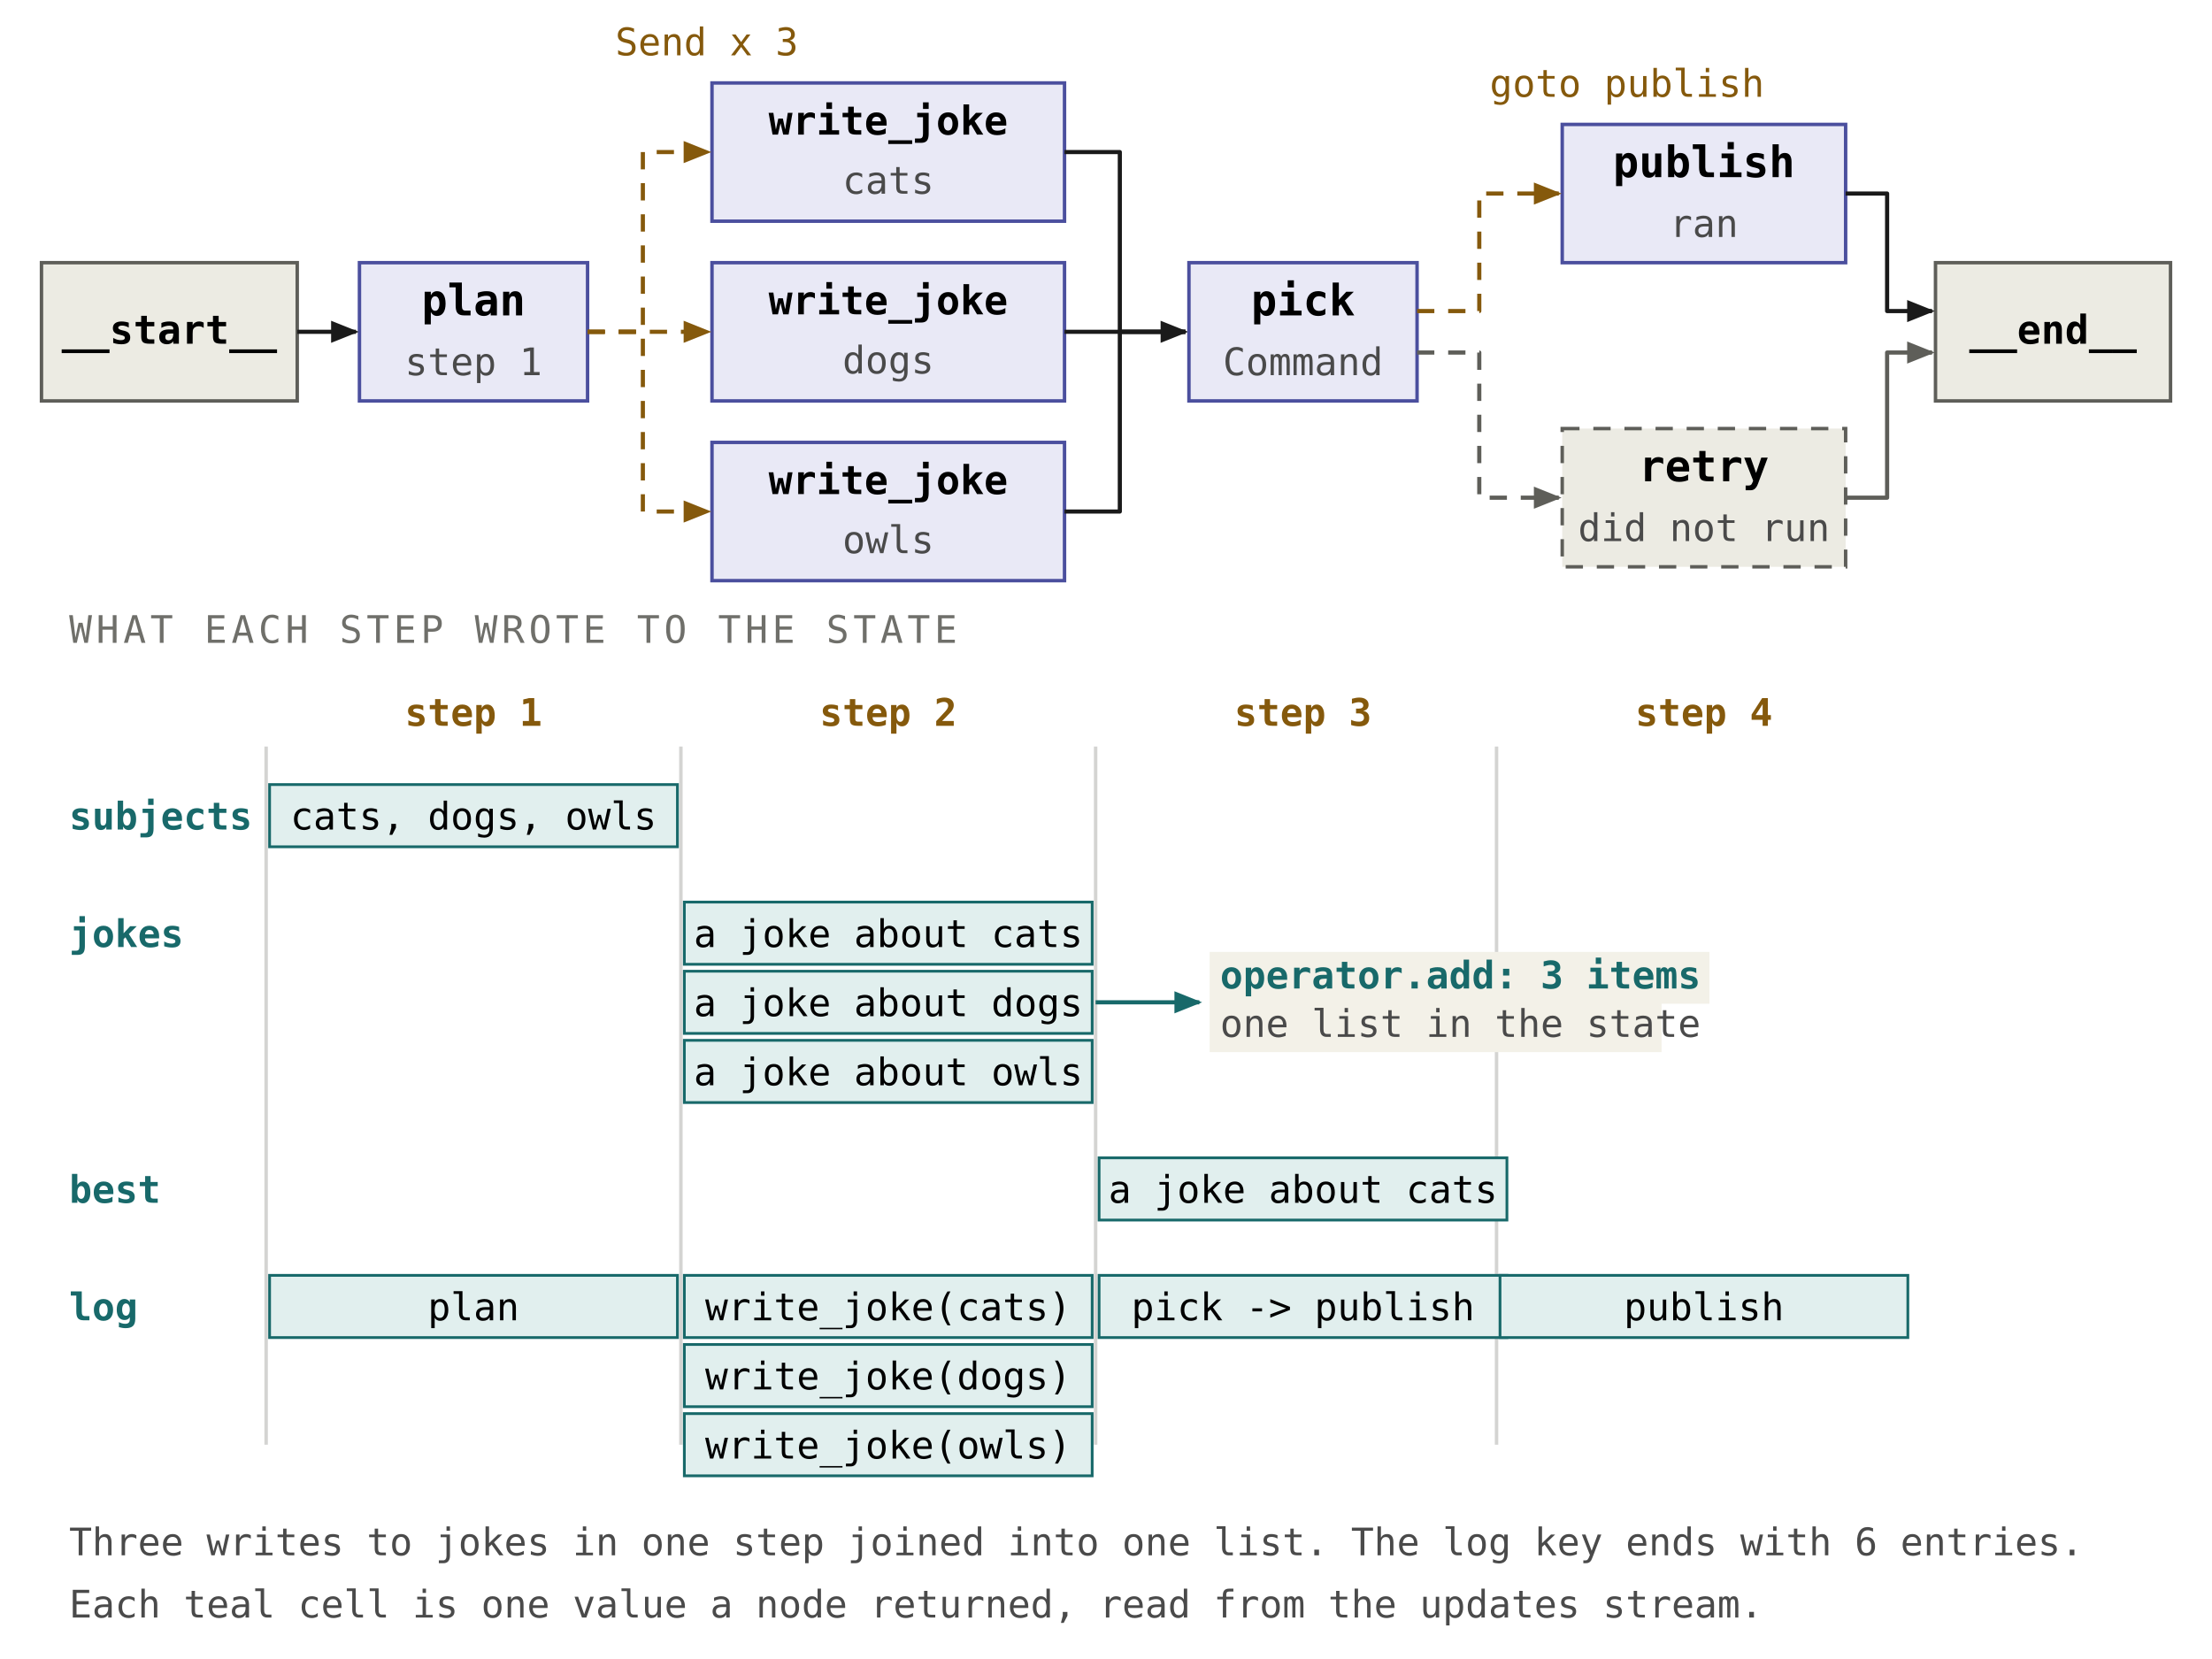
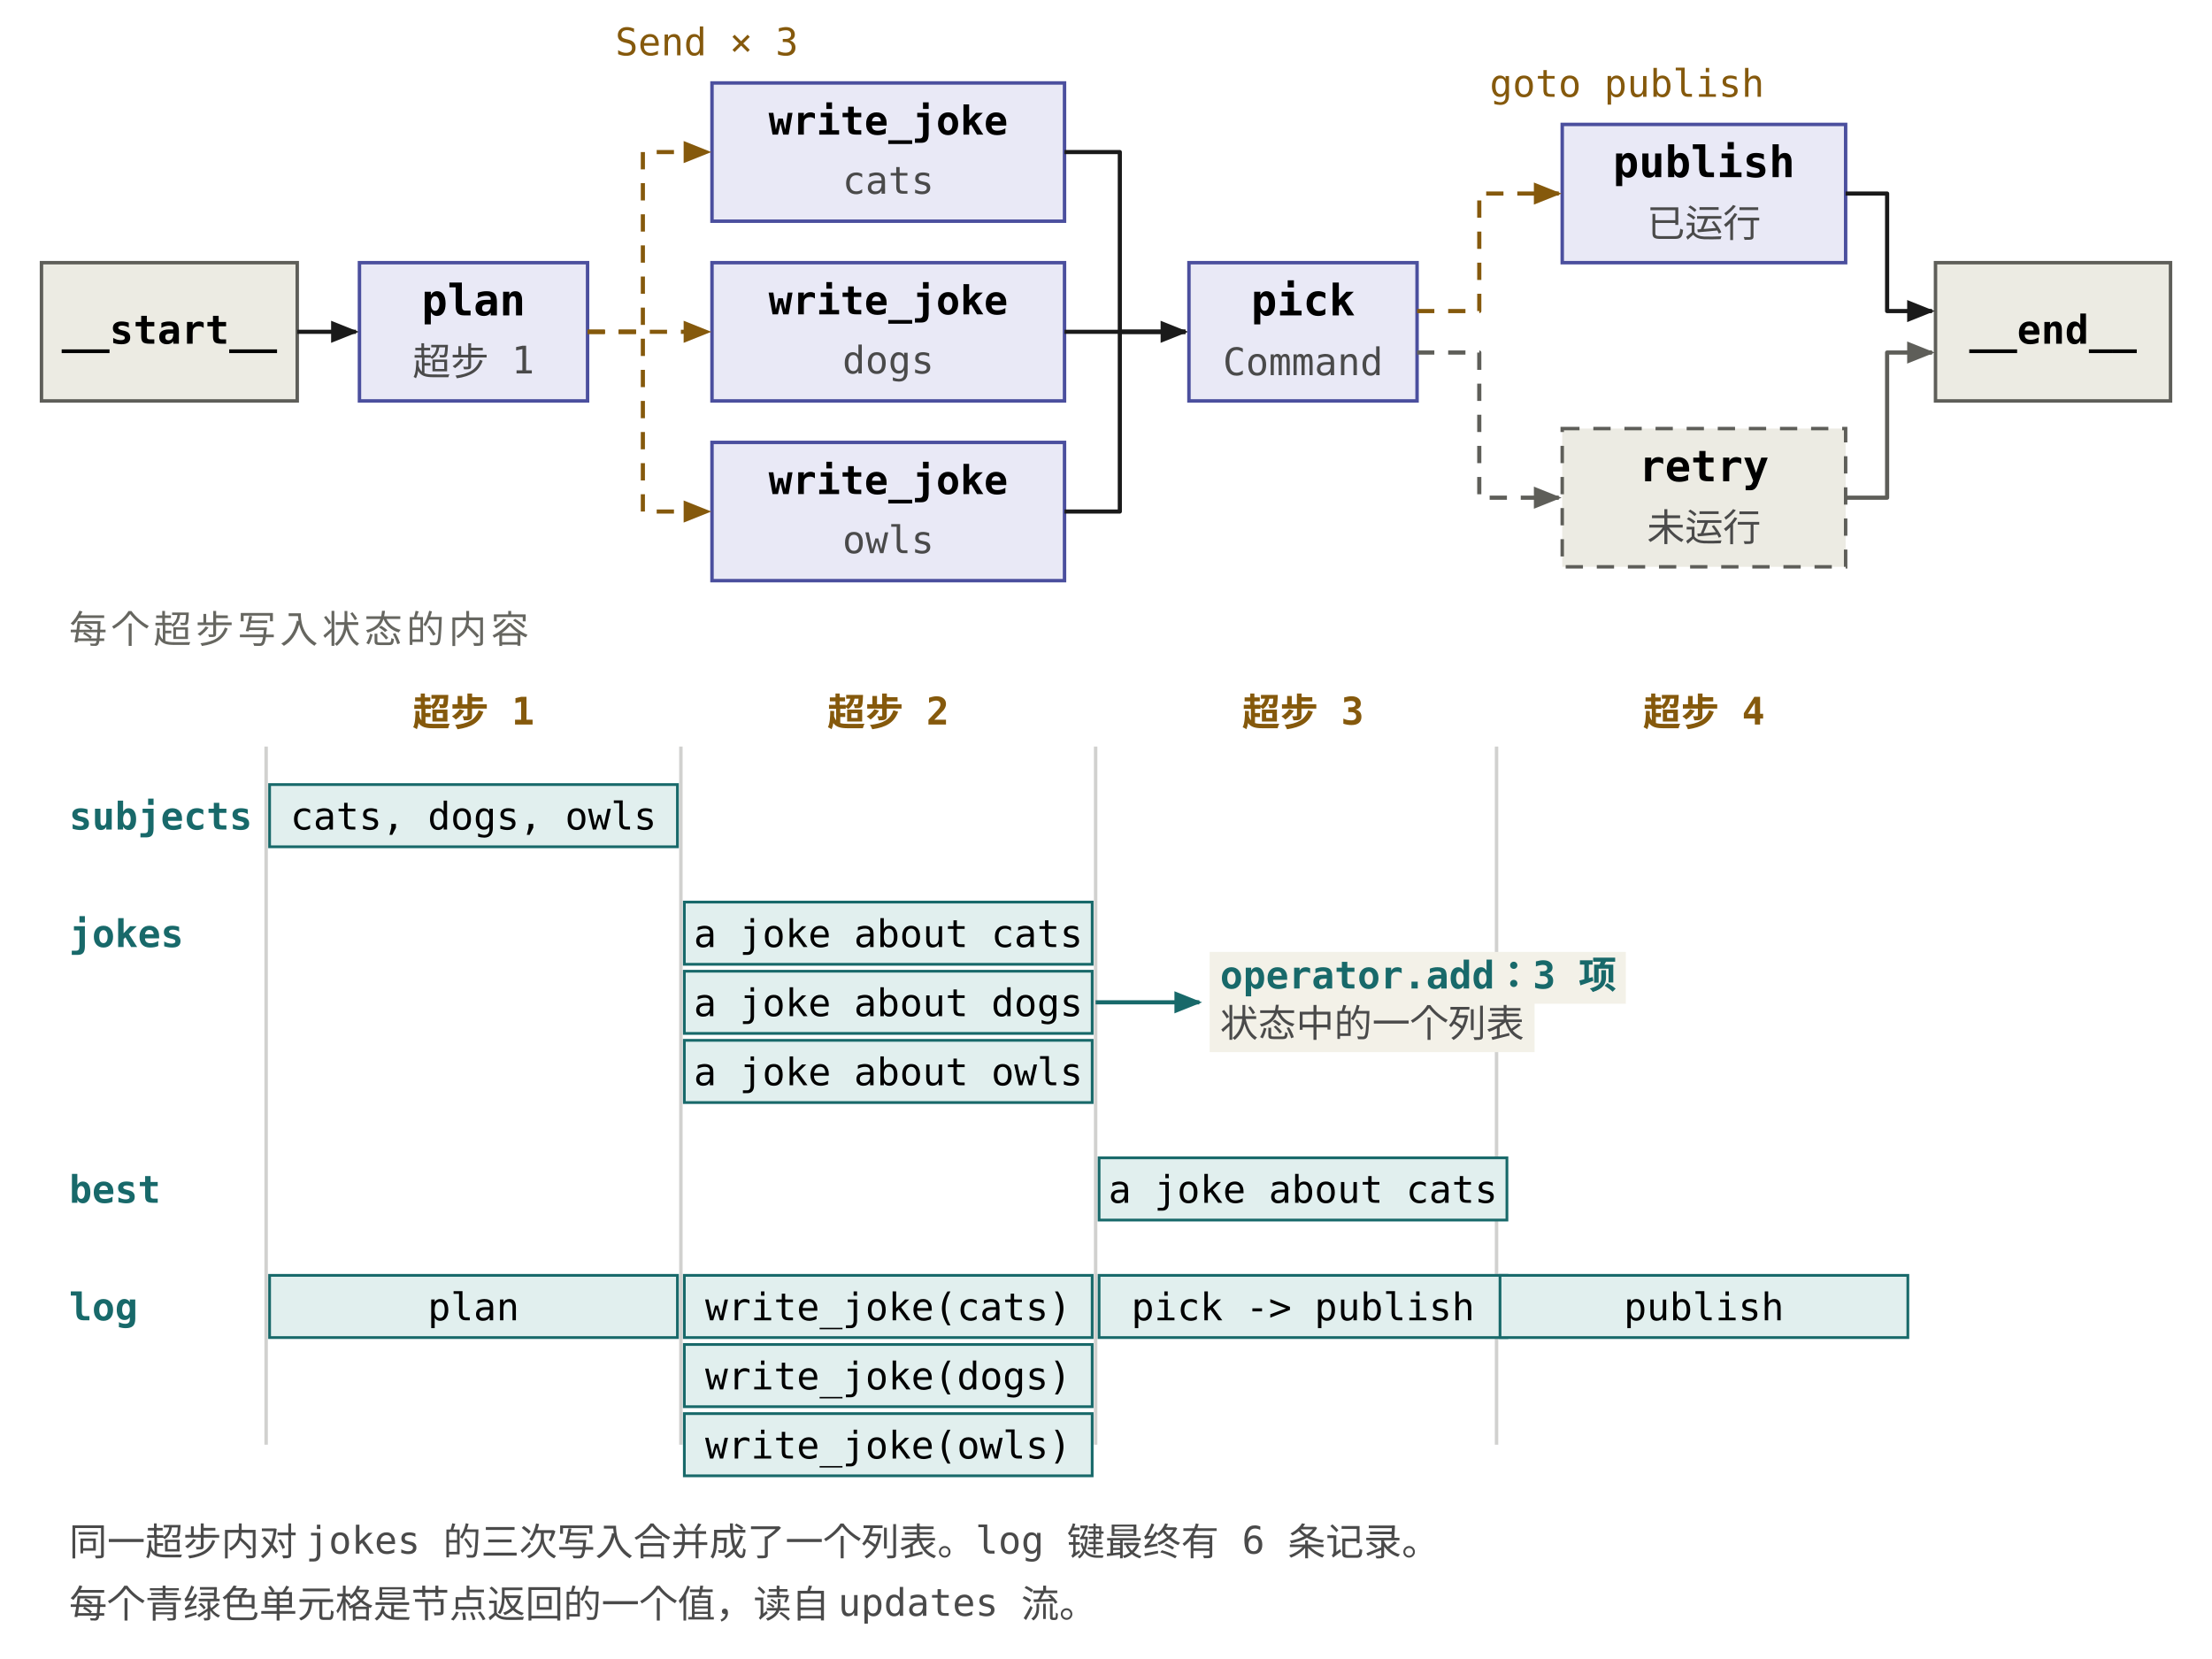
<svg xmlns="http://www.w3.org/2000/svg" viewBox="0 0 640 480" role="img" aria-labelledby="fig-6-2-title fig-6-2-desc" font-family="JetBrains Mono, ui-monospace, monospace">
  <defs>
    <marker id="fig-6-2-head-ink" viewBox="0 0 10 10" refX="9" refY="5" markerWidth="8" markerHeight="8" markerUnits="userSpaceOnUse" orient="auto-start-reverse">
      <path d="M0 1 L10 5 L0 9 z" fill="var(--m-ink, #1a1a1a)" />
    </marker>
    <marker id="fig-6-2-head-amber" viewBox="0 0 10 10" refX="9" refY="5" markerWidth="8" markerHeight="8" markerUnits="userSpaceOnUse" orient="auto-start-reverse">
      <path d="M0 1 L10 5 L0 9 z" fill="var(--m-amber-ink, #85590c)" />
    </marker>
    <marker id="fig-6-2-head-grey" viewBox="0 0 10 10" refX="9" refY="5" markerWidth="8" markerHeight="8" markerUnits="userSpaceOnUse" orient="auto-start-reverse">
      <path d="M0 1 L10 5 L0 9 z" fill="var(--m-grey-ink, #5e5e59)" />
    </marker>
    <marker id="fig-6-2-head-teal" viewBox="0 0 10 10" refX="9" refY="5" markerWidth="8" markerHeight="8" markerUnits="userSpaceOnUse" orient="auto-start-reverse">
      <path d="M0 1 L10 5 L0 9 z" fill="var(--m-teal-ink, #18696a)" />
    </marker>
  </defs>
  <rect x="12" y="76" width="74" height="40" fill="var(--m-grey-fill, #ecebe3)" stroke="var(--m-grey-ink, #5e5e59)" />
  <text x="49" y="99.45" font-size="11.5" text-anchor="middle" font-weight="700">__start__</text>
  <rect x="104" y="76" width="66" height="40" fill="var(--m-indigo-fill, #e9e9f6)" stroke="var(--m-indigo-ink, #4b4f9e)" />
  <text x="137" y="91.25" font-size="12.5" text-anchor="middle" font-weight="700">plan</text>
-   <text x="137" y="108.55" font-size="11" text-anchor="middle" class="m-serif" fill="var(--m-ink-soft, #4a4a4a)">step 1</text>
+   <text x="137" y="108.55" font-size="11" text-anchor="middle" class="m-serif" fill="var(--m-ink-soft, #4a4a4a)">超步 1</text>
  <line x1="86" y1="96" x2="103" y2="96" stroke="var(--m-ink, #1a1a1a)" stroke-width="1.2" marker-end="url(#fig-6-2-head-ink)" />
  <rect x="206" y="24" width="102" height="40" fill="var(--m-indigo-fill, #e9e9f6)" stroke="var(--m-indigo-ink, #4b4f9e)" />
  <text x="257" y="38.95" font-size="11.5" text-anchor="middle" font-weight="700">write_joke</text>
  <text x="257" y="56.05" font-size="11" text-anchor="middle" class="m-serif" fill="var(--m-ink-soft, #4a4a4a)">cats</text>
  <path d="M170 96 H186 V44 H205" fill="none" stroke="var(--m-amber-ink, #85590c)" stroke-width="1.2" stroke-dasharray="5 4" stroke-linejoin="round" marker-end="url(#fig-6-2-head-amber)" />
  <path d="M308 44 H324 V96 H343" fill="none" stroke="var(--m-ink, #1a1a1a)" stroke-width="1.2" stroke-linejoin="round" />
  <rect x="206" y="76" width="102" height="40" fill="var(--m-indigo-fill, #e9e9f6)" stroke="var(--m-indigo-ink, #4b4f9e)" />
  <text x="257" y="90.95" font-size="11.5" text-anchor="middle" font-weight="700">write_joke</text>
  <text x="257" y="108.05" font-size="11" text-anchor="middle" class="m-serif" fill="var(--m-ink-soft, #4a4a4a)">dogs</text>
  <path d="M170 96 H186 V96 H205" fill="none" stroke="var(--m-amber-ink, #85590c)" stroke-width="1.2" stroke-dasharray="5 4" stroke-linejoin="round" marker-end="url(#fig-6-2-head-amber)" />
  <path d="M308 96 H324 V96 H343" fill="none" stroke="var(--m-ink, #1a1a1a)" stroke-width="1.2" stroke-linejoin="round" marker-end="url(#fig-6-2-head-ink)" />
  <rect x="206" y="128" width="102" height="40" fill="var(--m-indigo-fill, #e9e9f6)" stroke="var(--m-indigo-ink, #4b4f9e)" />
  <text x="257" y="142.95" font-size="11.5" text-anchor="middle" font-weight="700">write_joke</text>
  <text x="257" y="160.05" font-size="11" text-anchor="middle" class="m-serif" fill="var(--m-ink-soft, #4a4a4a)">owls</text>
  <path d="M170 96 H186 V148 H205" fill="none" stroke="var(--m-amber-ink, #85590c)" stroke-width="1.2" stroke-dasharray="5 4" stroke-linejoin="round" marker-end="url(#fig-6-2-head-amber)" />
  <path d="M308 148 H324 V96 H343" fill="none" stroke="var(--m-ink, #1a1a1a)" stroke-width="1.2" stroke-linejoin="round" />
-   <text x="178" y="16" font-size="11" fill="var(--m-amber-ink, #85590c)">Send x 3</text>
+   <text x="178" y="16" font-size="11" fill="var(--m-amber-ink, #85590c)">Send × 3</text>
  <rect x="344" y="76" width="66" height="40" fill="var(--m-indigo-fill, #e9e9f6)" stroke="var(--m-indigo-ink, #4b4f9e)" />
  <text x="377" y="91.25" font-size="12.5" text-anchor="middle" font-weight="700">pick</text>
  <text x="377" y="108.55" font-size="11" text-anchor="middle" class="m-serif" fill="var(--m-ink-soft, #4a4a4a)">Command</text>
  <rect x="452" y="36" width="82" height="40" fill="var(--m-indigo-fill, #e9e9f6)" stroke="var(--m-indigo-ink, #4b4f9e)" />
  <text x="493" y="51.25" font-size="12.5" text-anchor="middle" font-weight="700">publish</text>
-   <text x="493" y="68.55" font-size="11" text-anchor="middle" class="m-serif" fill="var(--m-ink-soft, #4a4a4a)">ran</text>
+   <text x="493" y="68.55" font-size="11" text-anchor="middle" class="m-serif" fill="var(--m-ink-soft, #4a4a4a)">已运行</text>
  <rect x="452" y="124" width="82" height="40" fill="var(--m-grey-fill, #ecebe3)" stroke="var(--m-grey-ink, #5e5e59)" stroke-dasharray="5 4" />
  <text x="493" y="139.25" font-size="12.5" text-anchor="middle" font-weight="700">retry</text>
-   <text x="493" y="156.55" font-size="11" text-anchor="middle" class="m-serif" fill="var(--m-ink-soft, #4a4a4a)">did not run</text>
+   <text x="493" y="156.55" font-size="11" text-anchor="middle" class="m-serif" fill="var(--m-ink-soft, #4a4a4a)">未运行</text>
  <path d="M410 90 H428 V56 H451" fill="none" stroke="var(--m-amber-ink, #85590c)" stroke-width="1.2" stroke-dasharray="5 4" stroke-linejoin="round" marker-end="url(#fig-6-2-head-amber)" />
  <path d="M410 102 H428 V144 H451" fill="none" stroke="var(--m-grey-ink, #5e5e59)" stroke-width="1.2" stroke-dasharray="5 4" stroke-linejoin="round" marker-end="url(#fig-6-2-head-grey)" />
  <text x="431" y="28" font-size="11" fill="var(--m-amber-ink, #85590c)">goto publish</text>
  <rect x="560" y="76" width="68" height="40" fill="var(--m-grey-fill, #ecebe3)" stroke="var(--m-grey-ink, #5e5e59)" />
  <text x="594" y="99.45" font-size="11.5" text-anchor="middle" font-weight="700">__end__</text>
  <path d="M534 56 H546 V90 H559" fill="none" stroke="var(--m-ink, #1a1a1a)" stroke-width="1.2" stroke-linejoin="round" marker-end="url(#fig-6-2-head-ink)" />
  <path d="M534 144 H546 V102 H559" fill="none" stroke="var(--m-grey-ink, #5e5e59)" stroke-width="1.2" stroke-linejoin="round" marker-end="url(#fig-6-2-head-grey)" />
-   <text x="20" y="186" font-size="11" letter-spacing="1.2" fill="var(--m-ink-mute, #6f6f6a)">WHAT EACH STEP WROTE TO THE STATE</text>
-   <text x="137" y="210" font-size="11" text-anchor="middle" font-weight="700" fill="var(--m-amber-ink, #85590c)">step 1</text>
-   <line x1="77" y1="216" x2="77" y2="418" stroke="var(--m-ink-mute, #6f6f6a)" stroke-width="1" stroke-opacity="0.3" />
-   <text x="257" y="210" font-size="11" text-anchor="middle" font-weight="700" fill="var(--m-amber-ink, #85590c)">step 2</text>
-   <line x1="197" y1="216" x2="197" y2="418" stroke="var(--m-ink-mute, #6f6f6a)" stroke-width="1" stroke-opacity="0.3" />
-   <text x="377" y="210" font-size="11" text-anchor="middle" font-weight="700" fill="var(--m-amber-ink, #85590c)">step 3</text>
-   <line x1="317" y1="216" x2="317" y2="418" stroke="var(--m-ink-mute, #6f6f6a)" stroke-width="1" stroke-opacity="0.3" />
-   <text x="493" y="210" font-size="11" text-anchor="middle" font-weight="700" fill="var(--m-amber-ink, #85590c)">step 4</text>
-   <line x1="433" y1="216" x2="433" y2="418" stroke="var(--m-ink-mute, #6f6f6a)" stroke-width="1" stroke-opacity="0.3" />
+   <text x="20" y="186" font-size="11" letter-spacing="1.2" fill="var(--m-ink-mute, #666660)">每个超步写入状态的内容</text>
+   <text x="137" y="210" font-size="11" text-anchor="middle" font-weight="700" fill="var(--m-amber-ink, #85590c)">超步 1</text>
+   <line x1="77" y1="216" x2="77" y2="418" stroke="var(--m-ink-mute, #666660)" stroke-width="1" stroke-opacity="0.3" />
+   <text x="257" y="210" font-size="11" text-anchor="middle" font-weight="700" fill="var(--m-amber-ink, #85590c)">超步 2</text>
+   <line x1="197" y1="216" x2="197" y2="418" stroke="var(--m-ink-mute, #666660)" stroke-width="1" stroke-opacity="0.3" />
+   <text x="377" y="210" font-size="11" text-anchor="middle" font-weight="700" fill="var(--m-amber-ink, #85590c)">超步 3</text>
+   <line x1="317" y1="216" x2="317" y2="418" stroke="var(--m-ink-mute, #666660)" stroke-width="1" stroke-opacity="0.3" />
+   <text x="493" y="210" font-size="11" text-anchor="middle" font-weight="700" fill="var(--m-amber-ink, #85590c)">超步 4</text>
+   <line x1="433" y1="216" x2="433" y2="418" stroke="var(--m-ink-mute, #666660)" stroke-width="1" stroke-opacity="0.3" />
  <text x="20" y="240" font-size="11" font-weight="700" fill="var(--m-teal-ink, #18696a)">subjects</text>
  <rect x="78" y="227" width="118" height="18" fill="var(--m-teal-fill, #e1efee)" stroke="var(--m-teal-ink, #18696a)" stroke-width="0.8" />
  <text x="137" y="240" font-size="11" text-anchor="middle">cats, dogs, owls</text>
  <text x="20" y="274" font-size="11" font-weight="700" fill="var(--m-teal-ink, #18696a)">jokes</text>
  <rect x="198" y="261" width="118" height="18" fill="var(--m-teal-fill, #e1efee)" stroke="var(--m-teal-ink, #18696a)" stroke-width="0.8" />
  <text x="257" y="274" font-size="11" text-anchor="middle">a joke about cats</text>
  <rect x="198" y="281" width="118" height="18" fill="var(--m-teal-fill, #e1efee)" stroke="var(--m-teal-ink, #18696a)" stroke-width="0.8" />
  <text x="257" y="294" font-size="11" text-anchor="middle">a joke about dogs</text>
  <rect x="198" y="301" width="118" height="18" fill="var(--m-teal-fill, #e1efee)" stroke="var(--m-teal-ink, #18696a)" stroke-width="0.8" />
  <text x="257" y="314" font-size="11" text-anchor="middle">a joke about owls</text>
  <line x1="317" y1="290" x2="347" y2="290" stroke="var(--m-teal-ink, #18696a)" stroke-width="1.2" marker-end="url(#fig-6-2-head-teal)" />
-   <rect class="m-knock" x="350" y="275.42" width="144.6" height="15" fill="var(--m-panel, #f3f1e8)" />
-   <text x="353" y="286" font-size="11" font-weight="700" fill="var(--m-teal-ink, #18696a)">operator.add: 3 items</text>
-   <rect class="m-knock" x="350" y="289.42" width="130.74" height="15" fill="var(--m-panel, #f3f1e8)" />
-   <text x="353" y="300" font-size="11" class="m-serif" fill="var(--m-ink-soft, #4a4a4a)">one list in the state</text>
+   <rect class="m-knock" x="350" y="275.42" width="120.4" height="15" fill="var(--m-panel, #f3f1e8)" />
+   <text x="353" y="286" font-size="11" font-weight="700" fill="var(--m-teal-ink, #18696a)">operator.add：3 项</text>
+   <rect class="m-knock" x="350" y="289.42" width="94" height="15" fill="var(--m-panel, #f3f1e8)" />
+   <text x="353" y="300" font-size="11" class="m-serif" fill="var(--m-ink-soft, #4a4a4a)">状态中的一个列表</text>
  <text x="20" y="348" font-size="11" font-weight="700" fill="var(--m-teal-ink, #18696a)">best</text>
  <rect x="318" y="335" width="118" height="18" fill="var(--m-teal-fill, #e1efee)" stroke="var(--m-teal-ink, #18696a)" stroke-width="0.8" />
  <text x="377" y="348" font-size="11" text-anchor="middle">a joke about cats</text>
  <text x="20" y="382" font-size="11" font-weight="700" fill="var(--m-teal-ink, #18696a)">log</text>
  <rect x="78" y="369" width="118" height="18" fill="var(--m-teal-fill, #e1efee)" stroke="var(--m-teal-ink, #18696a)" stroke-width="0.8" />
  <text x="137" y="382" font-size="11" text-anchor="middle">plan</text>
  <rect x="198" y="369" width="118" height="18" fill="var(--m-teal-fill, #e1efee)" stroke="var(--m-teal-ink, #18696a)" stroke-width="0.8" />
  <text x="257" y="382" font-size="11" text-anchor="middle">write_joke(cats)</text>
  <rect x="198" y="389" width="118" height="18" fill="var(--m-teal-fill, #e1efee)" stroke="var(--m-teal-ink, #18696a)" stroke-width="0.8" />
  <text x="257" y="402" font-size="11" text-anchor="middle">write_joke(dogs)</text>
  <rect x="198" y="409" width="118" height="18" fill="var(--m-teal-fill, #e1efee)" stroke="var(--m-teal-ink, #18696a)" stroke-width="0.8" />
  <text x="257" y="422" font-size="11" text-anchor="middle">write_joke(owls)</text>
  <rect x="318" y="369" width="118" height="18" fill="var(--m-teal-fill, #e1efee)" stroke="var(--m-teal-ink, #18696a)" stroke-width="0.8" />
  <text x="377" y="382" font-size="11" text-anchor="middle">pick -&gt; publish</text>
  <rect x="434" y="369" width="118" height="18" fill="var(--m-teal-fill, #e1efee)" stroke="var(--m-teal-ink, #18696a)" stroke-width="0.8" />
  <text x="493" y="382" font-size="11" text-anchor="middle">publish</text>
-   <text x="20" y="450" font-size="11" class="m-serif" fill="var(--m-ink-soft, #4a4a4a)">Three writes to jokes in one step joined into one list. The log key ends with 6 entries.</text>
-   <text x="20" y="468" font-size="11" class="m-serif" fill="var(--m-ink-soft, #4a4a4a)">Each teal cell is one value a node returned, read from the updates stream.</text>
+   <text x="20" y="450" font-size="11" class="m-serif" fill="var(--m-ink-soft, #4a4a4a)">同一超步内对 jokes 的三次写入合并成了一个列表。log 键最终有 6 条记录。</text>
+   <text x="20" y="468" font-size="11" class="m-serif" fill="var(--m-ink-soft, #4a4a4a)">每个青绿色单元格是节点返回的一个值，读自 updates 流。</text>
</svg>
